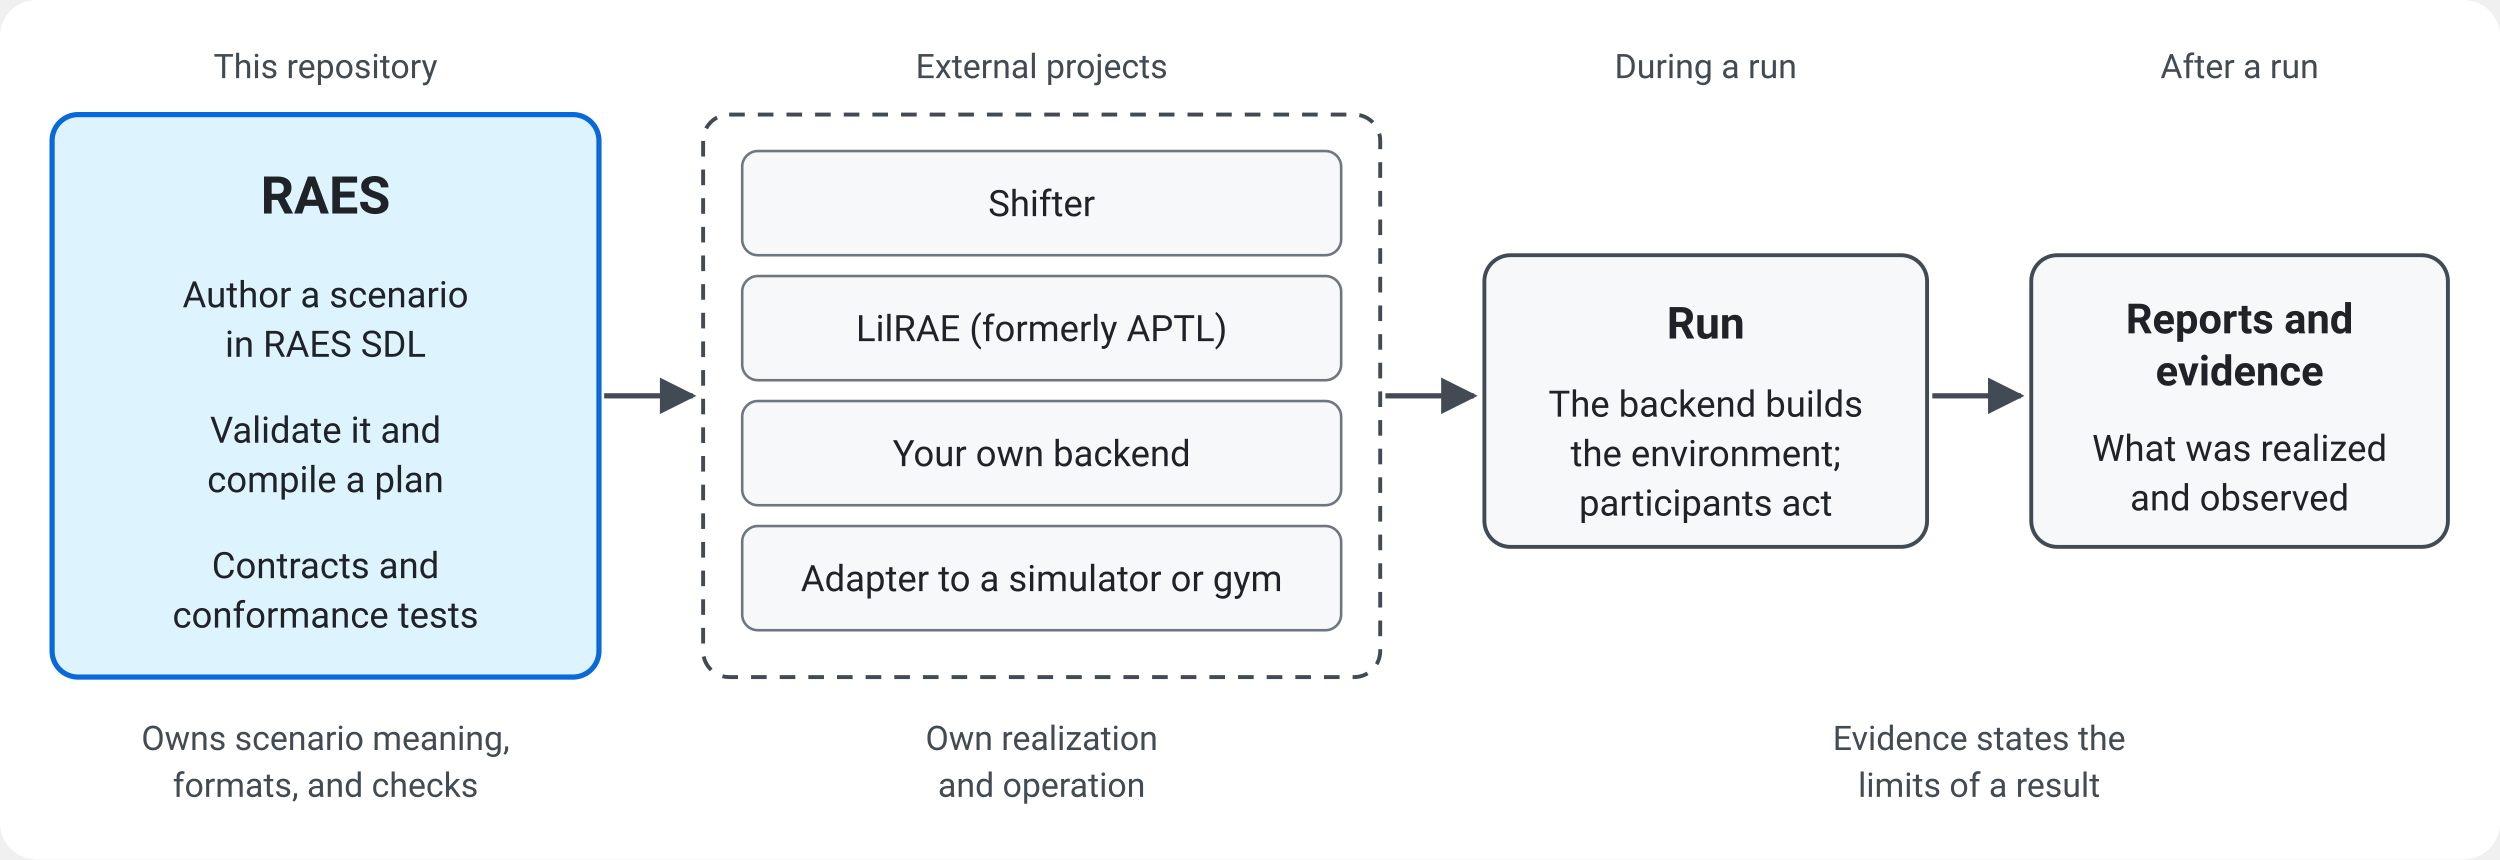
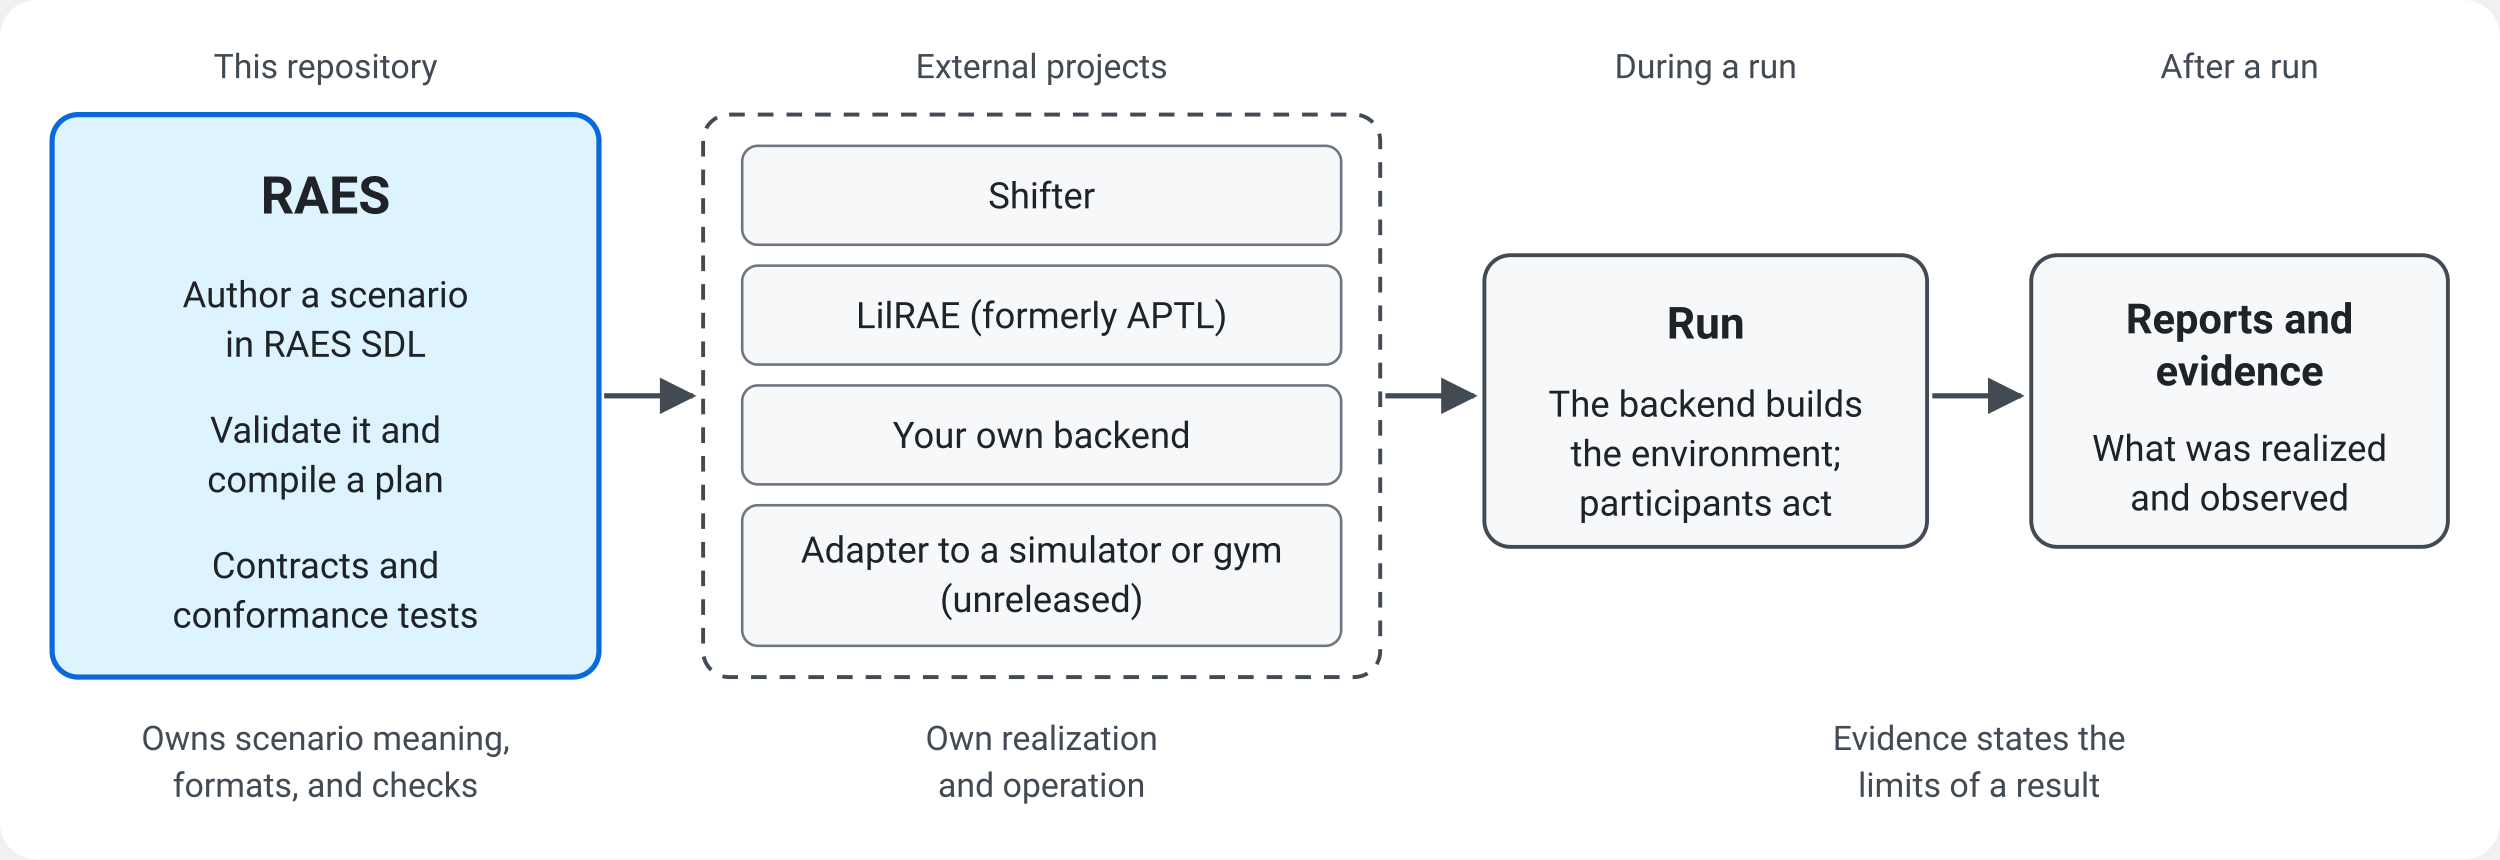
<svg xmlns="http://www.w3.org/2000/svg" viewBox="0 0 960 330" width="960" height="330" role="img" aria-labelledby="raes-flow-title raes-flow-desc">
  <defs>
    <marker id="raes-flow-arrow" viewBox="0 0 10 10" refX="9" refY="5" markerWidth="7" markerHeight="7" orient="auto">
      <path d="M0,0 L10,5 L0,10 z" fill="#424a53" />
    </marker>
  </defs>
  <rect x="0" y="0" width="960" height="330" rx="14" fill="#ffffff" />
  <g font-family="system-ui, -apple-system, 'Segoe UI', Roboto, Helvetica, Arial, sans-serif" text-anchor="middle" fill="#1f2328">
    <g font-size="13" fill="#424a53">
      <text x="125" y="30">This repository</text>
      <text x="400" y="30">External projects</text>
      <text x="655" y="30">During a run</text>
      <text x="860" y="30">After a run</text>
    </g>
    <rect x="20" y="44" width="210" height="216" rx="10" fill="#ddf4ff" stroke="#0969da" stroke-width="2" />
    <text x="125" y="82" font-size="20" font-weight="700">RAES</text>
    <g font-size="14">
      <text x="125" y="118">Author a scenario</text>
      <text x="125" y="137">in RAES SDL</text>
      <text x="125" y="170">Validate it and</text>
      <text x="125" y="189">compile a plan</text>
      <text x="125" y="222">Contracts and</text>
      <text x="125" y="241">conformance tests</text>
    </g>
    <rect x="270" y="44" width="260" height="216" rx="10" fill="none" stroke="#424a53" stroke-width="1.5" stroke-dasharray="6 5" />
    <g font-size="14">
-       <rect x="285" y="58" width="230" height="40" rx="6" fill="#f6f8fa" stroke="#6e7781" />
-       <text x="400" y="83">Shifter</text>
-       <rect x="285" y="106" width="230" height="40" rx="6" fill="#f6f8fa" stroke="#6e7781" />
-       <text x="400" y="131">LilRAE (formerly APTL)</text>
-       <rect x="285" y="154" width="230" height="40" rx="6" fill="#f6f8fa" stroke="#6e7781" />
-       <text x="400" y="179">Your own backend</text>
-       <rect x="285" y="202" width="230" height="40" rx="6" fill="#f6f8fa" stroke="#6e7781" />
-       <text x="400" y="227">Adapter to a simulator or gym</text>
+       <rect x="285" y="56" width="230" height="38" rx="6" fill="#f6f8fa" stroke="#6e7781" />
+       <text x="400" y="80">Shifter</text>
+       <rect x="285" y="102" width="230" height="38" rx="6" fill="#f6f8fa" stroke="#6e7781" />
+       <text x="400" y="126">LilRAE (formerly APTL)</text>
+       <rect x="285" y="148" width="230" height="38" rx="6" fill="#f6f8fa" stroke="#6e7781" />
+       <text x="400" y="172">Your own backend</text>
+       <rect x="285" y="194" width="230" height="54" rx="6" fill="#f6f8fa" stroke="#6e7781" />
+       <text x="400" y="216">Adapter to a simulator or gym</text>
+       <text x="400" y="235">(unreleased)</text>
    </g>
    <rect x="570" y="98" width="170" height="112" rx="10" fill="#f6f8fa" stroke="#424a53" stroke-width="1.5" />
    <text x="655" y="130" font-size="17" font-weight="700">Run</text>
    <g font-size="14">
      <text x="655" y="160">The backend builds</text>
      <text x="655" y="179">the environment;</text>
      <text x="655" y="198">participants act</text>
    </g>
    <rect x="780" y="98" width="160" height="112" rx="10" fill="#f6f8fa" stroke="#424a53" stroke-width="1.5" />
    <text x="860" y="128" font-size="16" font-weight="700">Reports and</text>
    <text x="860" y="148" font-size="16" font-weight="700">evidence</text>
    <g font-size="14">
      <text x="860" y="177">What was realized</text>
      <text x="860" y="196">and observed</text>
    </g>
    <g stroke="#424a53" stroke-width="2" fill="none" marker-end="url(#raes-flow-arrow)">
      <line x1="232" y1="152" x2="266" y2="152" />
      <line x1="532" y1="152" x2="566" y2="152" />
      <line x1="742" y1="152" x2="776" y2="152" />
    </g>
    <g font-size="13" fill="#424a53">
      <text x="125" y="288">Owns scenario meaning,</text>
      <text x="125" y="306">formats, and checks</text>
      <text x="400" y="288">Own realization</text>
      <text x="400" y="306">and operation</text>
      <text x="760" y="288">Evidence states the</text>
      <text x="760" y="306">limits of a result</text>
    </g>
  </g>
</svg>
